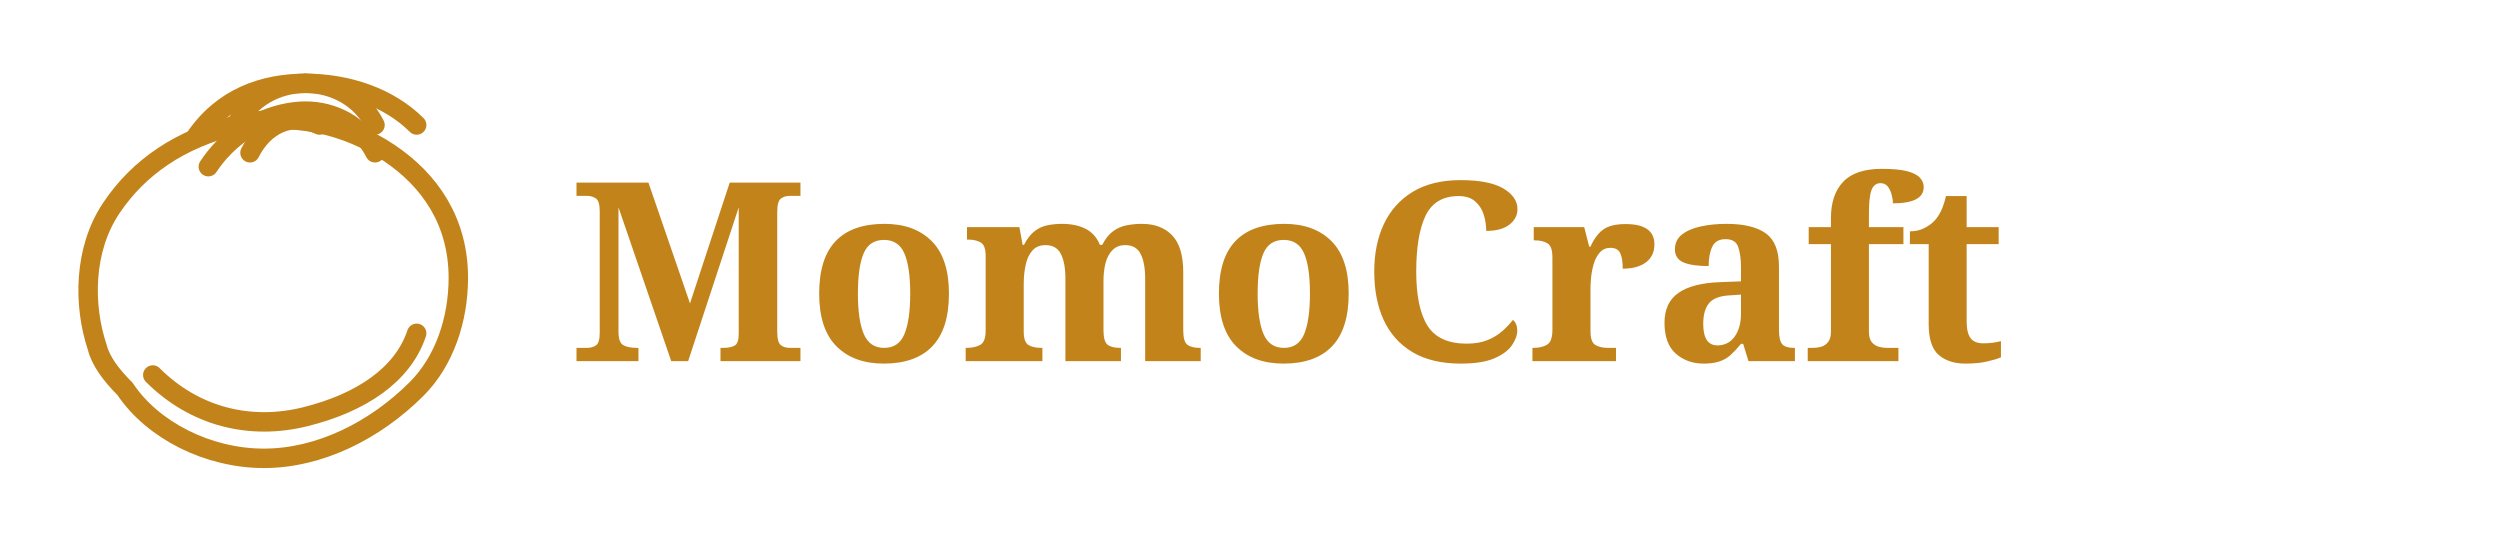
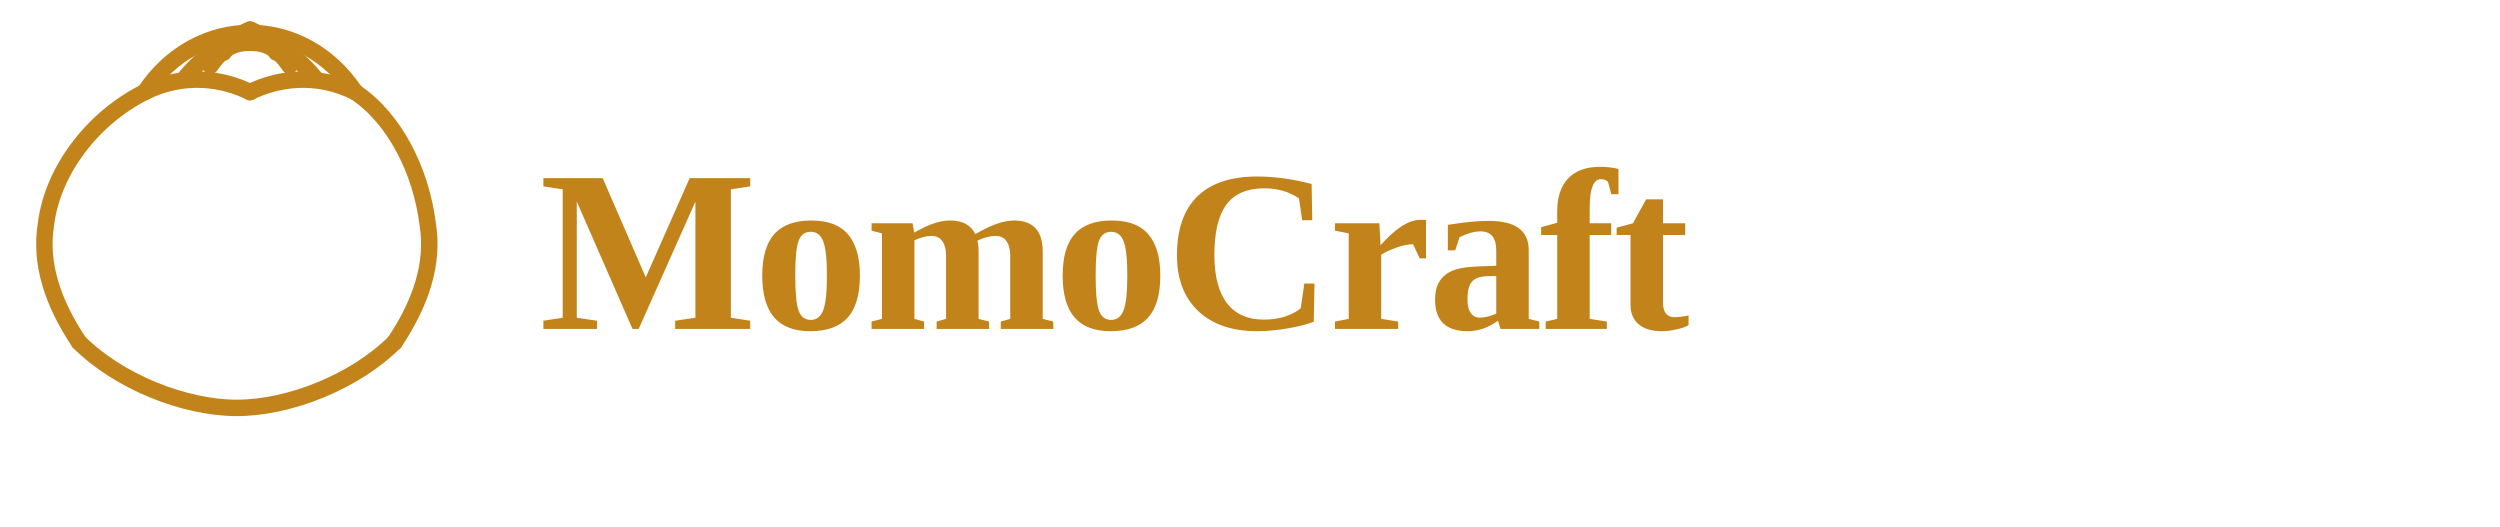
- <svg xmlns="http://www.w3.org/2000/svg" viewBox="0 0 360 80" fill="none">
-   <g transform="translate(8, 8)" stroke="#C2841A" stroke-width="2.8" stroke-linecap="round" stroke-linejoin="round" fill="none">
-     <path d="M6 42C4 36 4 28 8 22C12 16 18 12 26 10C34 8 42 10 48 14C54 18 58 24 58 32C58 38 56 44 52 48C46 54 38 58 30 58C22 58 14 54 10 48C8 46 6.5 44 6 42Z" />
-     <path d="M20 12C24 6 30 4 36 4C42 4 48 6 52 10" />
-     <path d="M26 10C28 6 32 4 36 4" />
-     <path d="M36 4C40 4 44 6 46 10" />
-     <path d="M28 14C30 10 34 8 38 10" />
-     <path d="M22 16C26 10 32 8 36 8C40 8 44 10 46 14" />
-     <path d="M14 46C20 52 28 54 36 52C44 50 50 46 52 40" />
+ <svg xmlns="http://www.w3.org/2000/svg" viewBox="0 0 380 80" fill="none">
+   <g stroke="#C2841A" stroke-width="2.5" fill="none" stroke-linecap="round" stroke-linejoin="round">
+     <path d="M12 52C8 46 6 40 7 34C8 26 14 18 22 14C28 11 34 12 38 14" />
+     <path d="M38 14C42 12 48 11 54 14C60 18 64 26 65 34C66 40 64 46 60 52" />
+     <path d="M60 52C54 58 44 62 36 62C28 62 18 58 12 52" />
+     <path d="M22 14C26 8 32 5 38 5C44 5 50 8 54 14" />
+     <path d="M28 12C32 7 36 6 38 6C40 6 44 7 48 12" />
+     <path d="M32 10C34 7 36 6.5 38 6.5C40 6.5 42 7 44 10" />
+     <path d="M34 8C36 5 38 4.5 38 4.5" />
+     <path d="M42 8C40 5 38 4.5 38 4.5" />
  </g>
-   <text x="82" y="52" font-family="'Cormorant Garamond', Georgia, serif" font-size="36" font-weight="600" fill="#C2841A">MomoCraft</text>
+   <text x="82" y="50" font-family="'Cormorant Garamond', 'Times New Roman', Georgia, serif" font-size="35" font-weight="600" letter-spacing="-0.5" fill="#C2841A">MomoCraft</text>
</svg>
